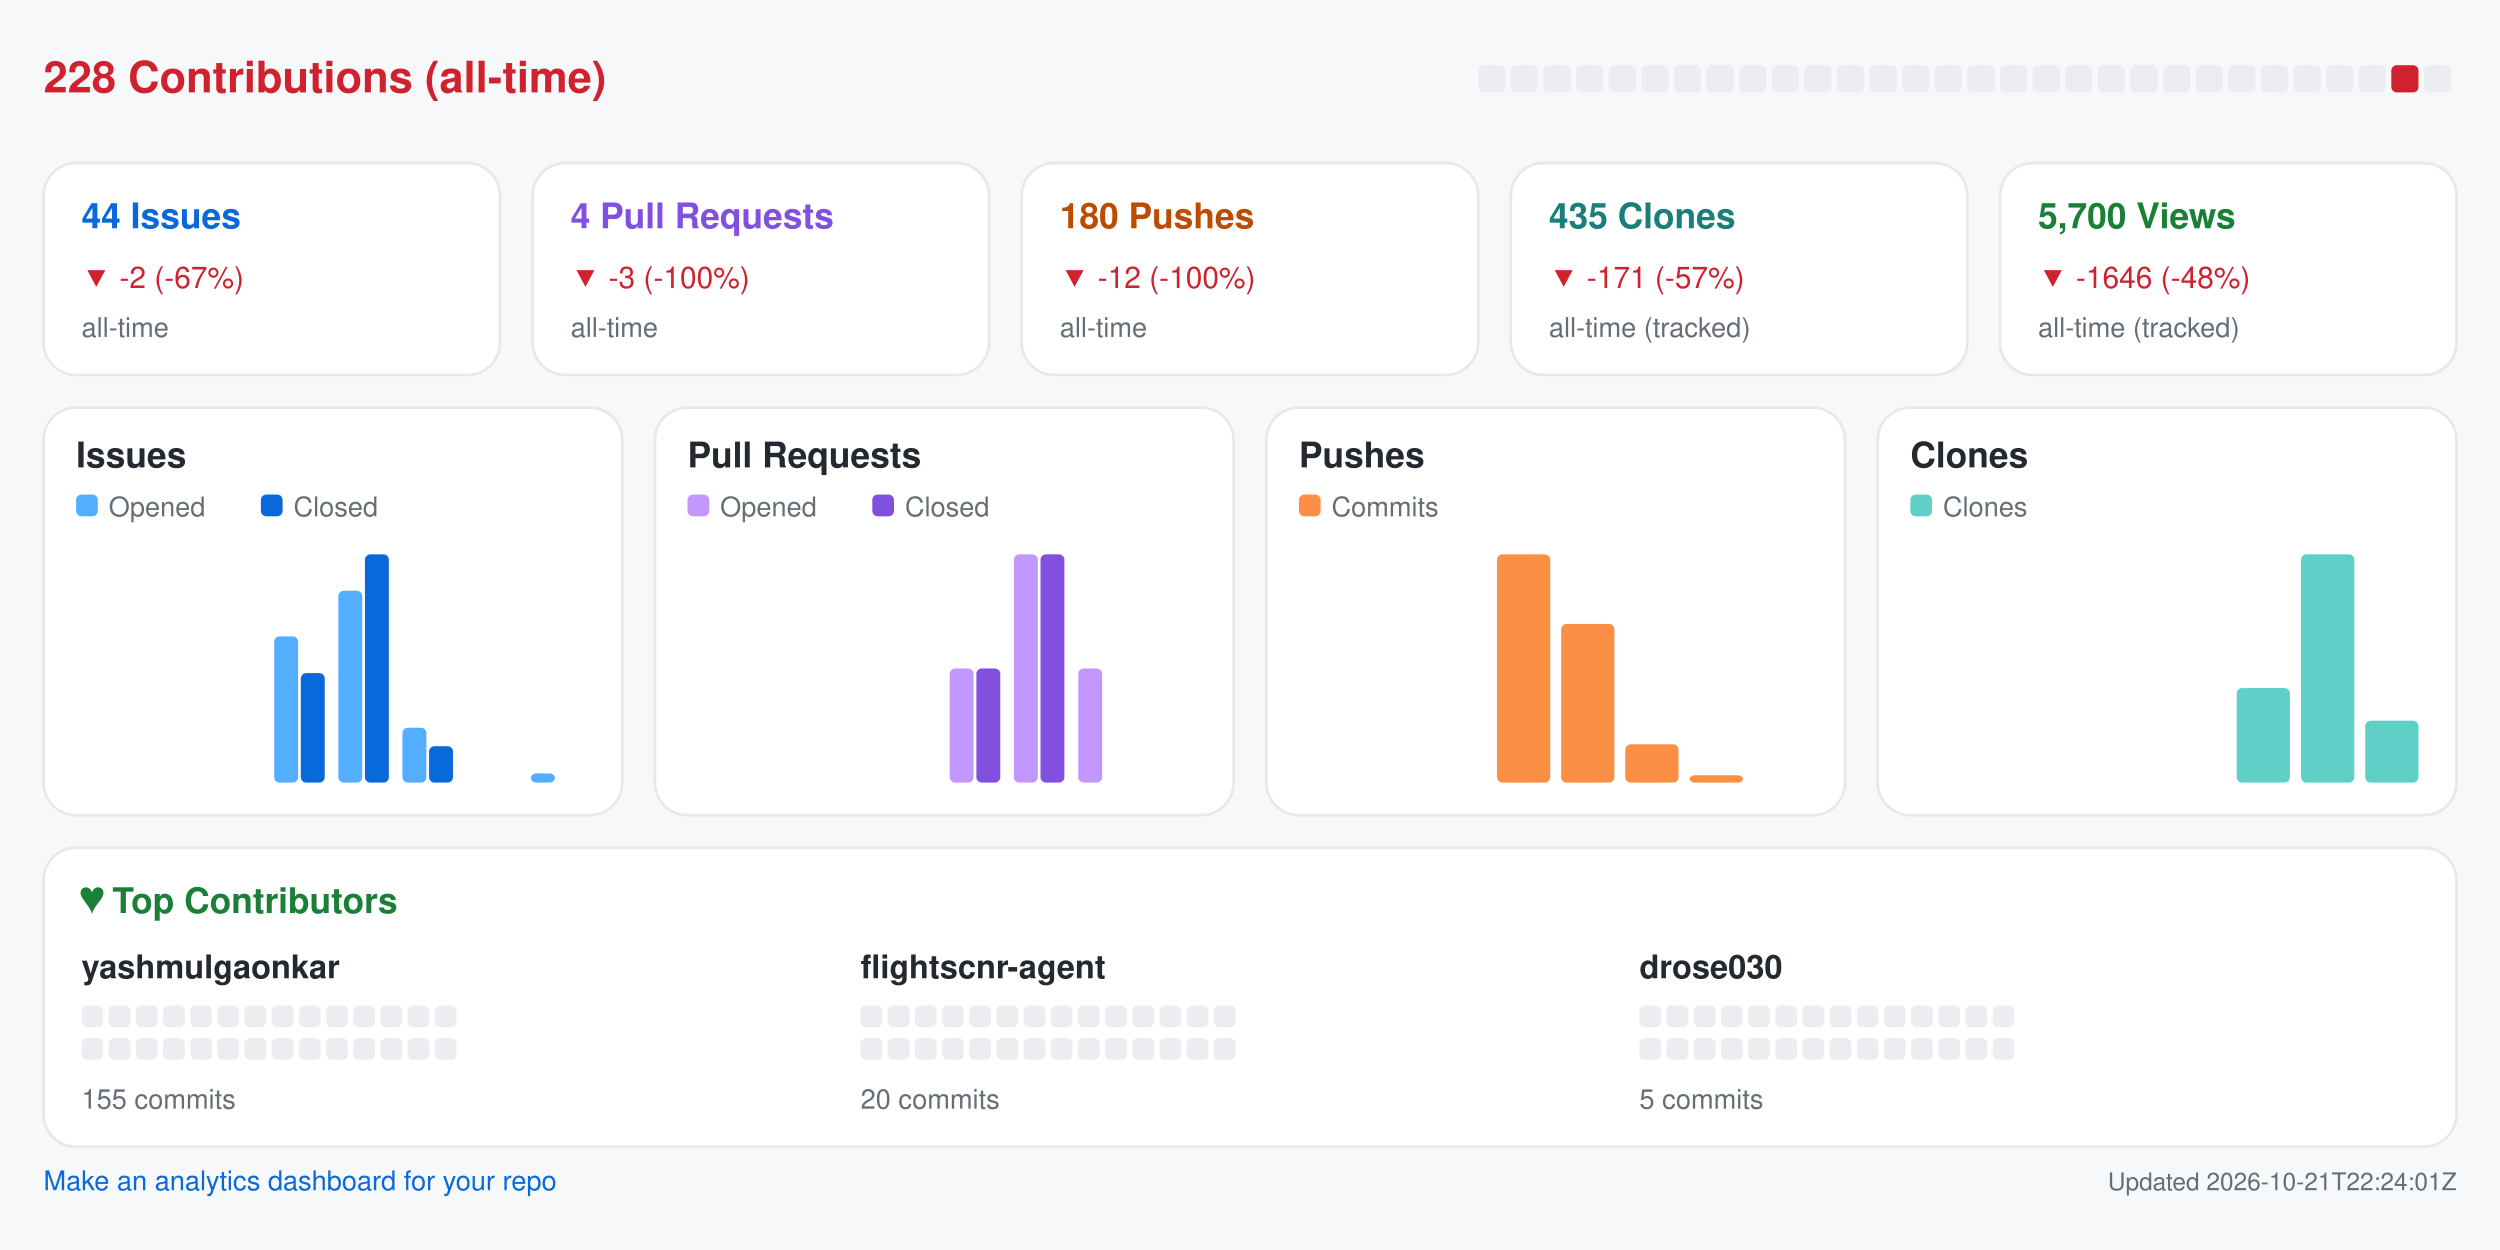
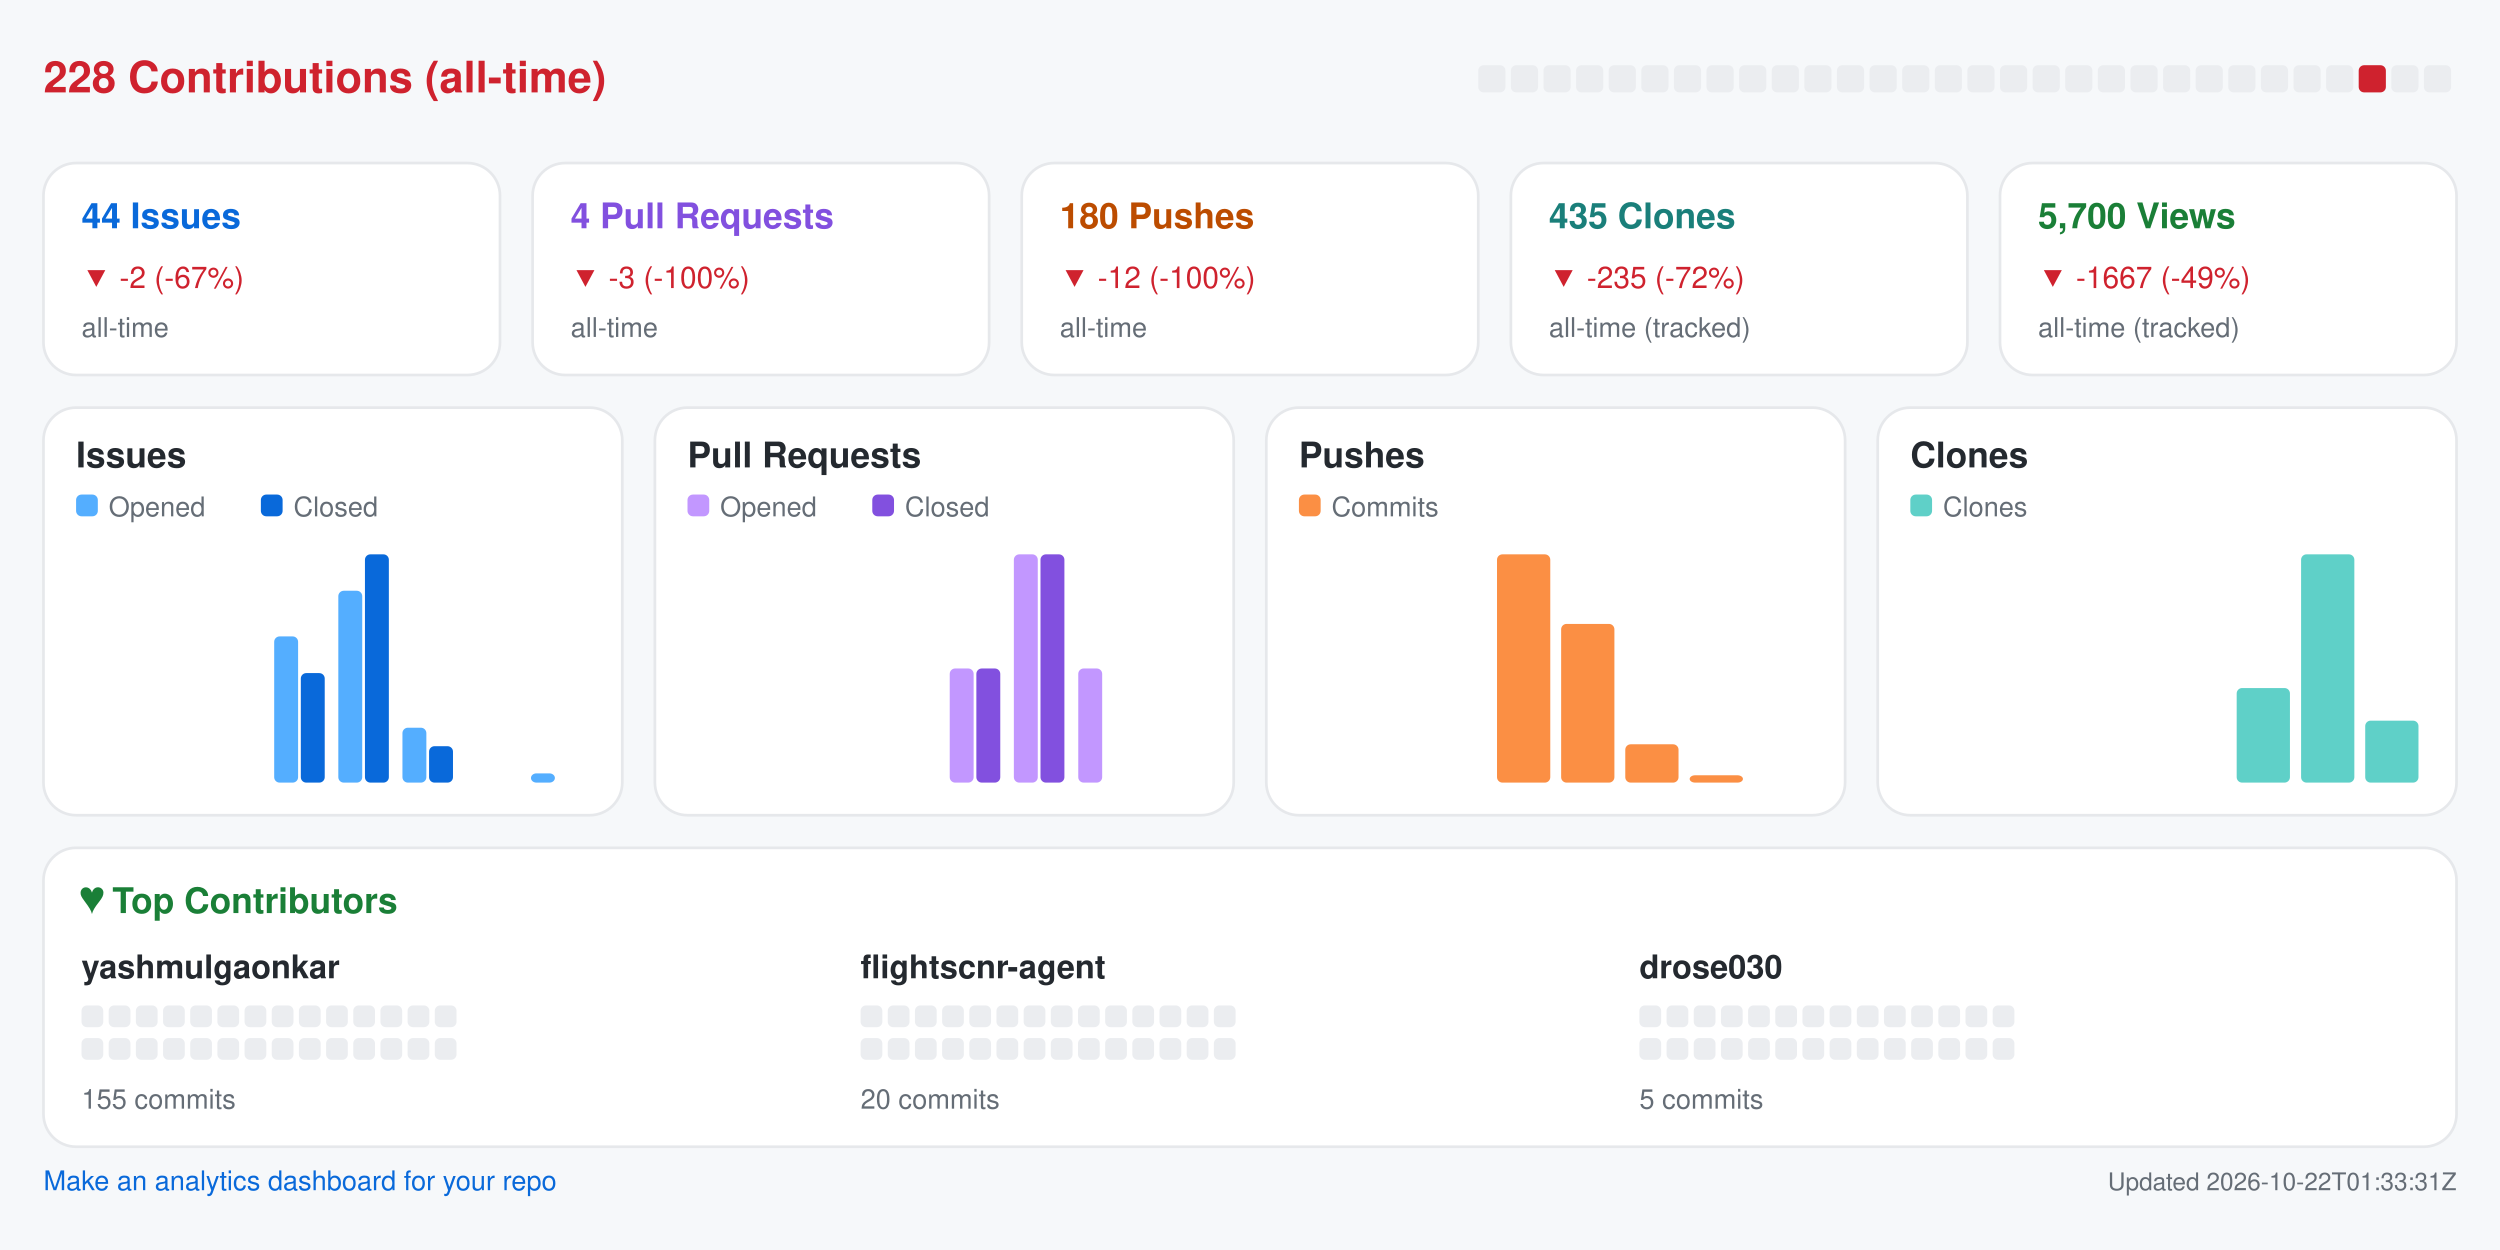
<svg xmlns="http://www.w3.org/2000/svg" width="920" height="460" viewBox="0 0 920 460" role="img" aria-label="Repository analytics for yashmulgaonkar/FlightScnr">
  <rect x="0.0" y="0.0" width="920.0" height="460.0" rx="0" fill="#f6f8fa" />
  <text x="16.0" y="34.0" fill="#cf222e" font-size="16" font-family="-apple-system,BlinkMacSystemFont,Segoe UI,Helvetica,Arial,sans-serif" font-weight="600" text-anchor="start">228 Contributions (all-time)</text>
  <rect x="544.0" y="24.0" width="10.0" height="10.0" rx="2" fill="#ebedf0" />
  <rect x="556.0" y="24.0" width="10.0" height="10.0" rx="2" fill="#ebedf0" />
  <rect x="568.0" y="24.0" width="10.0" height="10.0" rx="2" fill="#ebedf0" />
  <rect x="580.0" y="24.0" width="10.0" height="10.0" rx="2" fill="#ebedf0" />
  <rect x="592.0" y="24.0" width="10.0" height="10.0" rx="2" fill="#ebedf0" />
  <rect x="604.0" y="24.0" width="10.0" height="10.0" rx="2" fill="#ebedf0" />
  <rect x="616.0" y="24.0" width="10.0" height="10.0" rx="2" fill="#ebedf0" />
  <rect x="628.0" y="24.0" width="10.0" height="10.0" rx="2" fill="#ebedf0" />
  <rect x="640.0" y="24.0" width="10.0" height="10.0" rx="2" fill="#ebedf0" />
  <rect x="652.0" y="24.0" width="10.0" height="10.0" rx="2" fill="#ebedf0" />
  <rect x="664.0" y="24.0" width="10.0" height="10.0" rx="2" fill="#ebedf0" />
  <rect x="676.0" y="24.0" width="10.0" height="10.0" rx="2" fill="#ebedf0" />
  <rect x="688.0" y="24.0" width="10.0" height="10.0" rx="2" fill="#ebedf0" />
  <rect x="700.0" y="24.0" width="10.0" height="10.0" rx="2" fill="#ebedf0" />
  <rect x="712.0" y="24.0" width="10.0" height="10.0" rx="2" fill="#ebedf0" />
  <rect x="724.0" y="24.0" width="10.0" height="10.0" rx="2" fill="#ebedf0" />
  <rect x="736.0" y="24.0" width="10.0" height="10.0" rx="2" fill="#ebedf0" />
  <rect x="748.0" y="24.0" width="10.0" height="10.0" rx="2" fill="#ebedf0" />
  <rect x="760.0" y="24.0" width="10.0" height="10.0" rx="2" fill="#ebedf0" />
  <rect x="772.0" y="24.0" width="10.0" height="10.0" rx="2" fill="#ebedf0" />
  <rect x="784.0" y="24.0" width="10.0" height="10.0" rx="2" fill="#ebedf0" />
  <rect x="796.0" y="24.0" width="10.0" height="10.0" rx="2" fill="#ebedf0" />
  <rect x="808.0" y="24.0" width="10.0" height="10.0" rx="2" fill="#ebedf0" />
  <rect x="820.0" y="24.0" width="10.0" height="10.0" rx="2" fill="#ebedf0" />
  <rect x="832.0" y="24.0" width="10.0" height="10.0" rx="2" fill="#ebedf0" />
  <rect x="844.0" y="24.0" width="10.0" height="10.0" rx="2" fill="#ebedf0" />
  <rect x="856.0" y="24.0" width="10.0" height="10.0" rx="2" fill="#ebedf0" />
-   <rect x="868.0" y="24.0" width="10.0" height="10.0" rx="2" fill="#ebedf0" />
-   <rect x="880.0" y="24.0" width="10.0" height="10.0" rx="2" fill="#cf222e" />
+   <rect x="868.0" y="24.0" width="10.0" height="10.0" rx="2" fill="#cf222e" />
+   <rect x="880.0" y="24.0" width="10.0" height="10.0" rx="2" fill="#ebedf0" />
  <rect x="892.0" y="24.0" width="10.0" height="10.0" rx="2" fill="#ebedf0" />
  <rect x="16.0" y="60.0" width="168.0" height="78.0" rx="12" fill="#ffffff" stroke="#e6e8eb" />
  <text x="30.0" y="84.0" fill="#0969da" font-size="13" font-family="-apple-system,BlinkMacSystemFont,Segoe UI,Helvetica,Arial,sans-serif" font-weight="600" text-anchor="start">44 Issues</text>
  <text x="30.0" y="106.0" fill="#cf222e" font-size="11" font-family="-apple-system,BlinkMacSystemFont,Segoe UI,Helvetica,Arial,sans-serif" font-weight="400" text-anchor="start">▼ -2 (-67%)</text>
  <text x="30.0" y="124.0" fill="#656d76" font-size="10" font-family="-apple-system,BlinkMacSystemFont,Segoe UI,Helvetica,Arial,sans-serif" font-weight="400" text-anchor="start">all-time</text>
  <rect x="196.0" y="60.0" width="168.0" height="78.0" rx="12" fill="#ffffff" stroke="#e6e8eb" />
  <text x="210.0" y="84.0" fill="#8250df" font-size="13" font-family="-apple-system,BlinkMacSystemFont,Segoe UI,Helvetica,Arial,sans-serif" font-weight="600" text-anchor="start">4 Pull Requests</text>
  <text x="210.0" y="106.0" fill="#cf222e" font-size="11" font-family="-apple-system,BlinkMacSystemFont,Segoe UI,Helvetica,Arial,sans-serif" font-weight="400" text-anchor="start">▼ -3 (-100%)</text>
  <text x="210.0" y="124.0" fill="#656d76" font-size="10" font-family="-apple-system,BlinkMacSystemFont,Segoe UI,Helvetica,Arial,sans-serif" font-weight="400" text-anchor="start">all-time</text>
  <rect x="376.0" y="60.0" width="168.0" height="78.0" rx="12" fill="#ffffff" stroke="#e6e8eb" />
  <text x="390.0" y="84.0" fill="#bc4c00" font-size="13" font-family="-apple-system,BlinkMacSystemFont,Segoe UI,Helvetica,Arial,sans-serif" font-weight="600" text-anchor="start">180 Pushes</text>
  <text x="390.0" y="106.0" fill="#cf222e" font-size="11" font-family="-apple-system,BlinkMacSystemFont,Segoe UI,Helvetica,Arial,sans-serif" font-weight="400" text-anchor="start">▼ -12 (-100%)</text>
  <text x="390.0" y="124.0" fill="#656d76" font-size="10" font-family="-apple-system,BlinkMacSystemFont,Segoe UI,Helvetica,Arial,sans-serif" font-weight="400" text-anchor="start">all-time</text>
  <rect x="556.0" y="60.0" width="168.0" height="78.0" rx="12" fill="#ffffff" stroke="#e6e8eb" />
  <text x="570.0" y="84.0" fill="#1a7f7a" font-size="13" font-family="-apple-system,BlinkMacSystemFont,Segoe UI,Helvetica,Arial,sans-serif" font-weight="600" text-anchor="start">435 Clones</text>
-   <text x="570.0" y="106.0" fill="#cf222e" font-size="11" font-family="-apple-system,BlinkMacSystemFont,Segoe UI,Helvetica,Arial,sans-serif" font-weight="400" text-anchor="start">▼ -171 (-57%)</text>
+   <text x="570.0" y="106.0" fill="#cf222e" font-size="11" font-family="-apple-system,BlinkMacSystemFont,Segoe UI,Helvetica,Arial,sans-serif" font-weight="400" text-anchor="start">▼ -235 (-72%)</text>
  <text x="570.0" y="124.0" fill="#656d76" font-size="10" font-family="-apple-system,BlinkMacSystemFont,Segoe UI,Helvetica,Arial,sans-serif" font-weight="400" text-anchor="start">all-time (tracked)</text>
  <rect x="736.0" y="60.0" width="168.0" height="78.0" rx="12" fill="#ffffff" stroke="#e6e8eb" />
  <text x="750.0" y="84.0" fill="#1a7f37" font-size="13" font-family="-apple-system,BlinkMacSystemFont,Segoe UI,Helvetica,Arial,sans-serif" font-weight="600" text-anchor="start">5,700 Views</text>
-   <text x="750.0" y="106.0" fill="#cf222e" font-size="11" font-family="-apple-system,BlinkMacSystemFont,Segoe UI,Helvetica,Arial,sans-serif" font-weight="400" text-anchor="start">▼ -1646 (-48%)</text>
+   <text x="750.0" y="106.0" fill="#cf222e" font-size="11" font-family="-apple-system,BlinkMacSystemFont,Segoe UI,Helvetica,Arial,sans-serif" font-weight="400" text-anchor="start">▼ -1667 (-49%)</text>
  <text x="750.0" y="124.0" fill="#656d76" font-size="10" font-family="-apple-system,BlinkMacSystemFont,Segoe UI,Helvetica,Arial,sans-serif" font-weight="400" text-anchor="start">all-time (tracked)</text>
  <rect x="16.0" y="150.0" width="213.0" height="150.0" rx="12" fill="#ffffff" stroke="#e6e8eb" />
  <text x="28.0" y="172.0" fill="#24292f" font-size="13" font-family="-apple-system,BlinkMacSystemFont,Segoe UI,Helvetica,Arial,sans-serif" font-weight="600" text-anchor="start">Issues</text>
  <rect x="28.0" y="182.0" width="8.0" height="8.0" rx="2" fill="#54aeff" />
  <text x="40.0" y="190.0" fill="#656d76" font-size="10" font-family="-apple-system,BlinkMacSystemFont,Segoe UI,Helvetica,Arial,sans-serif" font-weight="400" text-anchor="start">Opened</text>
  <rect x="96.0" y="182.0" width="8.0" height="8.0" rx="2" fill="#0969da" />
  <text x="108.0" y="190.0" fill="#656d76" font-size="10" font-family="-apple-system,BlinkMacSystemFont,Segoe UI,Helvetica,Arial,sans-serif" font-weight="400" text-anchor="start">Closed</text>
  <rect x="30.0" y="288.0" width="8.8" height="0.0" rx="2" fill="#54aeff" />
  <rect x="39.8" y="288.0" width="8.8" height="0.0" rx="2" fill="#0969da" />
  <rect x="53.6" y="288.0" width="8.8" height="0.0" rx="2" fill="#54aeff" />
  <rect x="63.4" y="288.0" width="8.8" height="0.0" rx="2" fill="#0969da" />
  <rect x="77.2" y="288.0" width="8.8" height="0.0" rx="2" fill="#54aeff" />
  <rect x="87.1" y="288.0" width="8.8" height="0.0" rx="2" fill="#0969da" />
  <rect x="100.9" y="234.2" width="8.8" height="53.8" rx="2" fill="#54aeff" />
  <rect x="110.7" y="247.7" width="8.8" height="40.3" rx="2" fill="#0969da" />
  <rect x="124.5" y="217.4" width="8.8" height="70.6" rx="2" fill="#54aeff" />
  <rect x="134.3" y="204.0" width="8.8" height="84.0" rx="2" fill="#0969da" />
  <rect x="148.1" y="267.8" width="8.8" height="20.2" rx="2" fill="#54aeff" />
  <rect x="157.9" y="274.6" width="8.8" height="13.4" rx="2" fill="#0969da" />
  <rect x="171.8" y="288.0" width="8.8" height="0.0" rx="2" fill="#54aeff" />
  <rect x="181.6" y="288.0" width="8.8" height="0.0" rx="2" fill="#0969da" />
  <rect x="195.4" y="284.6" width="8.8" height="3.4" rx="2" fill="#54aeff" />
  <rect x="205.2" y="288.0" width="8.8" height="0.0" rx="2" fill="#0969da" />
  <rect x="241.0" y="150.0" width="213.0" height="150.0" rx="12" fill="#ffffff" stroke="#e6e8eb" />
  <text x="253.0" y="172.0" fill="#24292f" font-size="13" font-family="-apple-system,BlinkMacSystemFont,Segoe UI,Helvetica,Arial,sans-serif" font-weight="600" text-anchor="start">Pull Requests</text>
  <rect x="253.0" y="182.0" width="8.0" height="8.0" rx="2" fill="#c297ff" />
  <text x="265.0" y="190.0" fill="#656d76" font-size="10" font-family="-apple-system,BlinkMacSystemFont,Segoe UI,Helvetica,Arial,sans-serif" font-weight="400" text-anchor="start">Opened</text>
  <rect x="321.0" y="182.0" width="8.0" height="8.0" rx="2" fill="#8250df" />
  <text x="333.0" y="190.0" fill="#656d76" font-size="10" font-family="-apple-system,BlinkMacSystemFont,Segoe UI,Helvetica,Arial,sans-serif" font-weight="400" text-anchor="start">Closed</text>
  <rect x="255.0" y="288.0" width="8.8" height="0.0" rx="2" fill="#c297ff" />
  <rect x="264.8" y="288.0" width="8.8" height="0.0" rx="2" fill="#8250df" />
  <rect x="278.6" y="288.0" width="8.8" height="0.0" rx="2" fill="#c297ff" />
  <rect x="288.4" y="288.0" width="8.8" height="0.0" rx="2" fill="#8250df" />
  <rect x="302.2" y="288.0" width="8.8" height="0.0" rx="2" fill="#c297ff" />
  <rect x="312.1" y="288.0" width="8.8" height="0.0" rx="2" fill="#8250df" />
  <rect x="325.9" y="288.0" width="8.8" height="0.0" rx="2" fill="#c297ff" />
  <rect x="335.7" y="288.0" width="8.8" height="0.0" rx="2" fill="#8250df" />
  <rect x="349.5" y="246.0" width="8.8" height="42.0" rx="2" fill="#c297ff" />
  <rect x="359.3" y="246.0" width="8.8" height="42.0" rx="2" fill="#8250df" />
  <rect x="373.1" y="204.0" width="8.8" height="84.0" rx="2" fill="#c297ff" />
  <rect x="382.9" y="204.0" width="8.8" height="84.0" rx="2" fill="#8250df" />
  <rect x="396.8" y="246.0" width="8.8" height="42.0" rx="2" fill="#c297ff" />
  <rect x="406.6" y="288.0" width="8.8" height="0.0" rx="2" fill="#8250df" />
  <rect x="420.4" y="288.0" width="8.8" height="0.0" rx="2" fill="#c297ff" />
  <rect x="430.2" y="288.0" width="8.8" height="0.0" rx="2" fill="#8250df" />
  <rect x="466.0" y="150.0" width="213.0" height="150.0" rx="12" fill="#ffffff" stroke="#e6e8eb" />
  <text x="478.0" y="172.0" fill="#24292f" font-size="13" font-family="-apple-system,BlinkMacSystemFont,Segoe UI,Helvetica,Arial,sans-serif" font-weight="600" text-anchor="start">Pushes</text>
  <rect x="478.0" y="182.0" width="8.0" height="8.0" rx="2" fill="#fb8f44" />
  <text x="490.0" y="190.0" fill="#656d76" font-size="10" font-family="-apple-system,BlinkMacSystemFont,Segoe UI,Helvetica,Arial,sans-serif" font-weight="400" text-anchor="start">Commits</text>
  <rect x="480.0" y="288.0" width="19.6" height="0.0" rx="2" fill="#fb8f44" />
  <rect x="503.6" y="288.0" width="19.6" height="0.0" rx="2" fill="#fb8f44" />
  <rect x="527.2" y="288.0" width="19.6" height="0.0" rx="2" fill="#fb8f44" />
  <rect x="550.9" y="204.0" width="19.6" height="84.0" rx="2" fill="#fb8f44" />
  <rect x="574.5" y="229.6" width="19.6" height="58.4" rx="2" fill="#fb8f44" />
  <rect x="598.1" y="273.9" width="19.6" height="14.1" rx="2" fill="#fb8f44" />
  <rect x="621.8" y="285.3" width="19.6" height="2.7" rx="2" fill="#fb8f44" />
  <rect x="645.4" y="288.0" width="19.6" height="0.0" rx="2" fill="#fb8f44" />
  <rect x="691.0" y="150.0" width="213.0" height="150.0" rx="12" fill="#ffffff" stroke="#e6e8eb" />
  <text x="703.0" y="172.0" fill="#24292f" font-size="13" font-family="-apple-system,BlinkMacSystemFont,Segoe UI,Helvetica,Arial,sans-serif" font-weight="600" text-anchor="start">Clones</text>
  <rect x="703.0" y="182.0" width="8.0" height="8.0" rx="2" fill="#5fd0c8" />
  <text x="715.0" y="190.0" fill="#656d76" font-size="10" font-family="-apple-system,BlinkMacSystemFont,Segoe UI,Helvetica,Arial,sans-serif" font-weight="400" text-anchor="start">Clones</text>
  <rect x="705.0" y="288.0" width="19.6" height="0.0" rx="2" fill="#5fd0c8" />
  <rect x="728.6" y="288.0" width="19.6" height="0.0" rx="2" fill="#5fd0c8" />
  <rect x="752.2" y="288.0" width="19.6" height="0.0" rx="2" fill="#5fd0c8" />
  <rect x="775.9" y="288.0" width="19.6" height="0.0" rx="2" fill="#5fd0c8" />
  <rect x="799.5" y="288.0" width="19.6" height="0.0" rx="2" fill="#5fd0c8" />
  <rect x="823.1" y="253.2" width="19.6" height="34.8" rx="2" fill="#5fd0c8" />
  <rect x="846.8" y="204.0" width="19.6" height="84.0" rx="2" fill="#5fd0c8" />
  <rect x="870.4" y="265.2" width="19.6" height="22.8" rx="2" fill="#5fd0c8" />
  <rect x="16.0" y="312.0" width="888.0" height="110.0" rx="12" fill="#ffffff" stroke="#e6e8eb" />
  <text x="30.0" y="336.0" fill="#1a7f37" font-size="13" font-family="-apple-system,BlinkMacSystemFont,Segoe UI,Helvetica,Arial,sans-serif" font-weight="600" text-anchor="start">♥  Top Contributors</text>
  <text x="30.0" y="360.0" fill="#24292f" font-size="12" font-family="-apple-system,BlinkMacSystemFont,Segoe UI,Helvetica,Arial,sans-serif" font-weight="600" text-anchor="start">yashmulgaonkar</text>
  <rect x="30.0" y="370.0" width="8.0" height="8.0" rx="2" fill="#ebedf0" />
  <rect x="40.0" y="370.0" width="8.0" height="8.0" rx="2" fill="#ebedf0" />
  <rect x="50.0" y="370.0" width="8.0" height="8.0" rx="2" fill="#ebedf0" />
  <rect x="60.0" y="370.0" width="8.0" height="8.0" rx="2" fill="#ebedf0" />
  <rect x="70.0" y="370.0" width="8.0" height="8.0" rx="2" fill="#ebedf0" />
  <rect x="80.0" y="370.0" width="8.0" height="8.0" rx="2" fill="#ebedf0" />
  <rect x="90.0" y="370.0" width="8.0" height="8.0" rx="2" fill="#ebedf0" />
  <rect x="100.0" y="370.0" width="8.0" height="8.0" rx="2" fill="#ebedf0" />
  <rect x="110.0" y="370.0" width="8.0" height="8.0" rx="2" fill="#ebedf0" />
  <rect x="120.0" y="370.0" width="8.0" height="8.0" rx="2" fill="#ebedf0" />
  <rect x="130.0" y="370.0" width="8.0" height="8.0" rx="2" fill="#ebedf0" />
  <rect x="140.0" y="370.0" width="8.0" height="8.0" rx="2" fill="#ebedf0" />
  <rect x="150.0" y="370.0" width="8.0" height="8.0" rx="2" fill="#ebedf0" />
  <rect x="160.0" y="370.0" width="8.0" height="8.0" rx="2" fill="#ebedf0" />
  <rect x="30.0" y="382.0" width="8.0" height="8.0" rx="2" fill="#ebedf0" />
  <rect x="40.0" y="382.0" width="8.0" height="8.0" rx="2" fill="#ebedf0" />
  <rect x="50.0" y="382.0" width="8.0" height="8.0" rx="2" fill="#ebedf0" />
  <rect x="60.0" y="382.0" width="8.0" height="8.0" rx="2" fill="#ebedf0" />
  <rect x="70.0" y="382.0" width="8.0" height="8.0" rx="2" fill="#ebedf0" />
  <rect x="80.0" y="382.0" width="8.0" height="8.0" rx="2" fill="#ebedf0" />
  <rect x="90.0" y="382.0" width="8.0" height="8.0" rx="2" fill="#ebedf0" />
  <rect x="100.0" y="382.0" width="8.0" height="8.0" rx="2" fill="#ebedf0" />
  <rect x="110.0" y="382.0" width="8.0" height="8.0" rx="2" fill="#ebedf0" />
  <rect x="120.0" y="382.0" width="8.0" height="8.0" rx="2" fill="#ebedf0" />
  <rect x="130.0" y="382.0" width="8.0" height="8.0" rx="2" fill="#ebedf0" />
  <rect x="140.0" y="382.0" width="8.0" height="8.0" rx="2" fill="#ebedf0" />
  <rect x="150.0" y="382.0" width="8.0" height="8.0" rx="2" fill="#ebedf0" />
  <rect x="160.0" y="382.0" width="8.0" height="8.0" rx="2" fill="#ebedf0" />
  <text x="30.0" y="408.0" fill="#656d76" font-size="10" font-family="-apple-system,BlinkMacSystemFont,Segoe UI,Helvetica,Arial,sans-serif" font-weight="400" text-anchor="start">155 commits</text>
  <text x="316.7" y="360.0" fill="#24292f" font-size="12" font-family="-apple-system,BlinkMacSystemFont,Segoe UI,Helvetica,Arial,sans-serif" font-weight="600" text-anchor="start">flightscnr-agent</text>
  <rect x="316.7" y="370.0" width="8.0" height="8.0" rx="2" fill="#ebedf0" />
  <rect x="326.7" y="370.0" width="8.0" height="8.0" rx="2" fill="#ebedf0" />
  <rect x="336.7" y="370.0" width="8.0" height="8.0" rx="2" fill="#ebedf0" />
  <rect x="346.7" y="370.0" width="8.0" height="8.0" rx="2" fill="#ebedf0" />
  <rect x="356.7" y="370.0" width="8.0" height="8.0" rx="2" fill="#ebedf0" />
  <rect x="366.7" y="370.0" width="8.0" height="8.0" rx="2" fill="#ebedf0" />
  <rect x="376.7" y="370.0" width="8.0" height="8.0" rx="2" fill="#ebedf0" />
  <rect x="386.7" y="370.0" width="8.0" height="8.0" rx="2" fill="#ebedf0" />
  <rect x="396.7" y="370.0" width="8.0" height="8.0" rx="2" fill="#ebedf0" />
  <rect x="406.7" y="370.0" width="8.0" height="8.0" rx="2" fill="#ebedf0" />
  <rect x="416.7" y="370.0" width="8.0" height="8.0" rx="2" fill="#ebedf0" />
  <rect x="426.7" y="370.0" width="8.0" height="8.0" rx="2" fill="#ebedf0" />
  <rect x="436.7" y="370.0" width="8.0" height="8.0" rx="2" fill="#ebedf0" />
  <rect x="446.7" y="370.0" width="8.0" height="8.0" rx="2" fill="#ebedf0" />
  <rect x="316.7" y="382.0" width="8.0" height="8.0" rx="2" fill="#ebedf0" />
  <rect x="326.7" y="382.0" width="8.0" height="8.0" rx="2" fill="#ebedf0" />
  <rect x="336.7" y="382.0" width="8.0" height="8.0" rx="2" fill="#ebedf0" />
  <rect x="346.7" y="382.0" width="8.0" height="8.0" rx="2" fill="#ebedf0" />
  <rect x="356.7" y="382.0" width="8.0" height="8.0" rx="2" fill="#ebedf0" />
  <rect x="366.7" y="382.0" width="8.0" height="8.0" rx="2" fill="#ebedf0" />
  <rect x="376.7" y="382.0" width="8.0" height="8.0" rx="2" fill="#ebedf0" />
  <rect x="386.7" y="382.0" width="8.0" height="8.0" rx="2" fill="#ebedf0" />
  <rect x="396.7" y="382.0" width="8.0" height="8.0" rx="2" fill="#ebedf0" />
  <rect x="406.7" y="382.0" width="8.0" height="8.0" rx="2" fill="#ebedf0" />
  <rect x="416.7" y="382.0" width="8.0" height="8.0" rx="2" fill="#ebedf0" />
  <rect x="426.7" y="382.0" width="8.0" height="8.0" rx="2" fill="#ebedf0" />
  <rect x="436.7" y="382.0" width="8.0" height="8.0" rx="2" fill="#ebedf0" />
  <rect x="446.7" y="382.0" width="8.0" height="8.0" rx="2" fill="#ebedf0" />
  <text x="316.7" y="408.0" fill="#656d76" font-size="10" font-family="-apple-system,BlinkMacSystemFont,Segoe UI,Helvetica,Arial,sans-serif" font-weight="400" text-anchor="start">20 commits</text>
  <text x="603.3" y="360.0" fill="#24292f" font-size="12" font-family="-apple-system,BlinkMacSystemFont,Segoe UI,Helvetica,Arial,sans-serif" font-weight="600" text-anchor="start">drose030</text>
  <rect x="603.3" y="370.0" width="8.0" height="8.0" rx="2" fill="#ebedf0" />
  <rect x="613.3" y="370.0" width="8.0" height="8.0" rx="2" fill="#ebedf0" />
  <rect x="623.3" y="370.0" width="8.0" height="8.0" rx="2" fill="#ebedf0" />
  <rect x="633.3" y="370.0" width="8.0" height="8.0" rx="2" fill="#ebedf0" />
  <rect x="643.3" y="370.0" width="8.0" height="8.0" rx="2" fill="#ebedf0" />
  <rect x="653.3" y="370.0" width="8.0" height="8.0" rx="2" fill="#ebedf0" />
  <rect x="663.3" y="370.0" width="8.0" height="8.0" rx="2" fill="#ebedf0" />
  <rect x="673.3" y="370.0" width="8.0" height="8.0" rx="2" fill="#ebedf0" />
  <rect x="683.3" y="370.0" width="8.0" height="8.0" rx="2" fill="#ebedf0" />
  <rect x="693.3" y="370.0" width="8.0" height="8.0" rx="2" fill="#ebedf0" />
  <rect x="703.3" y="370.0" width="8.0" height="8.0" rx="2" fill="#ebedf0" />
  <rect x="713.3" y="370.0" width="8.0" height="8.0" rx="2" fill="#ebedf0" />
  <rect x="723.3" y="370.0" width="8.0" height="8.0" rx="2" fill="#ebedf0" />
  <rect x="733.3" y="370.0" width="8.0" height="8.0" rx="2" fill="#ebedf0" />
  <rect x="603.3" y="382.0" width="8.0" height="8.0" rx="2" fill="#ebedf0" />
  <rect x="613.3" y="382.0" width="8.0" height="8.0" rx="2" fill="#ebedf0" />
  <rect x="623.3" y="382.0" width="8.0" height="8.0" rx="2" fill="#ebedf0" />
  <rect x="633.3" y="382.0" width="8.0" height="8.0" rx="2" fill="#ebedf0" />
  <rect x="643.3" y="382.0" width="8.0" height="8.0" rx="2" fill="#ebedf0" />
  <rect x="653.3" y="382.0" width="8.0" height="8.0" rx="2" fill="#ebedf0" />
  <rect x="663.3" y="382.0" width="8.0" height="8.0" rx="2" fill="#ebedf0" />
  <rect x="673.3" y="382.0" width="8.0" height="8.0" rx="2" fill="#ebedf0" />
  <rect x="683.3" y="382.0" width="8.0" height="8.0" rx="2" fill="#ebedf0" />
  <rect x="693.3" y="382.0" width="8.0" height="8.0" rx="2" fill="#ebedf0" />
  <rect x="703.3" y="382.0" width="8.0" height="8.0" rx="2" fill="#ebedf0" />
  <rect x="713.3" y="382.0" width="8.0" height="8.0" rx="2" fill="#ebedf0" />
  <rect x="723.3" y="382.0" width="8.0" height="8.0" rx="2" fill="#ebedf0" />
  <rect x="733.3" y="382.0" width="8.0" height="8.0" rx="2" fill="#ebedf0" />
  <text x="603.3" y="408.0" fill="#656d76" font-size="10" font-family="-apple-system,BlinkMacSystemFont,Segoe UI,Helvetica,Arial,sans-serif" font-weight="400" text-anchor="start">5 commits</text>
  <a href="https://github.com/yashmulgaonkar/repo-analytics" target="_blank" rel="noopener noreferrer">
    <text x="16.0" y="438.0" fill="#0969da" font-size="10" font-family="-apple-system,BlinkMacSystemFont,Segoe UI,Helvetica,Arial,sans-serif" font-weight="400" text-anchor="start">Make an analytics dashboard for your repo</text>
  </a>
-   <text x="904.0" y="438.0" fill="#656d76" font-size="9" font-family="-apple-system,BlinkMacSystemFont,Segoe UI,Helvetica,Arial,sans-serif" font-weight="400" text-anchor="end">Updated 2026-10-21T22:24:01Z</text>
+   <text x="904.0" y="438.0" fill="#656d76" font-size="9" font-family="-apple-system,BlinkMacSystemFont,Segoe UI,Helvetica,Arial,sans-serif" font-weight="400" text-anchor="end">Updated 2026-10-22T01:33:31Z</text>
</svg>
